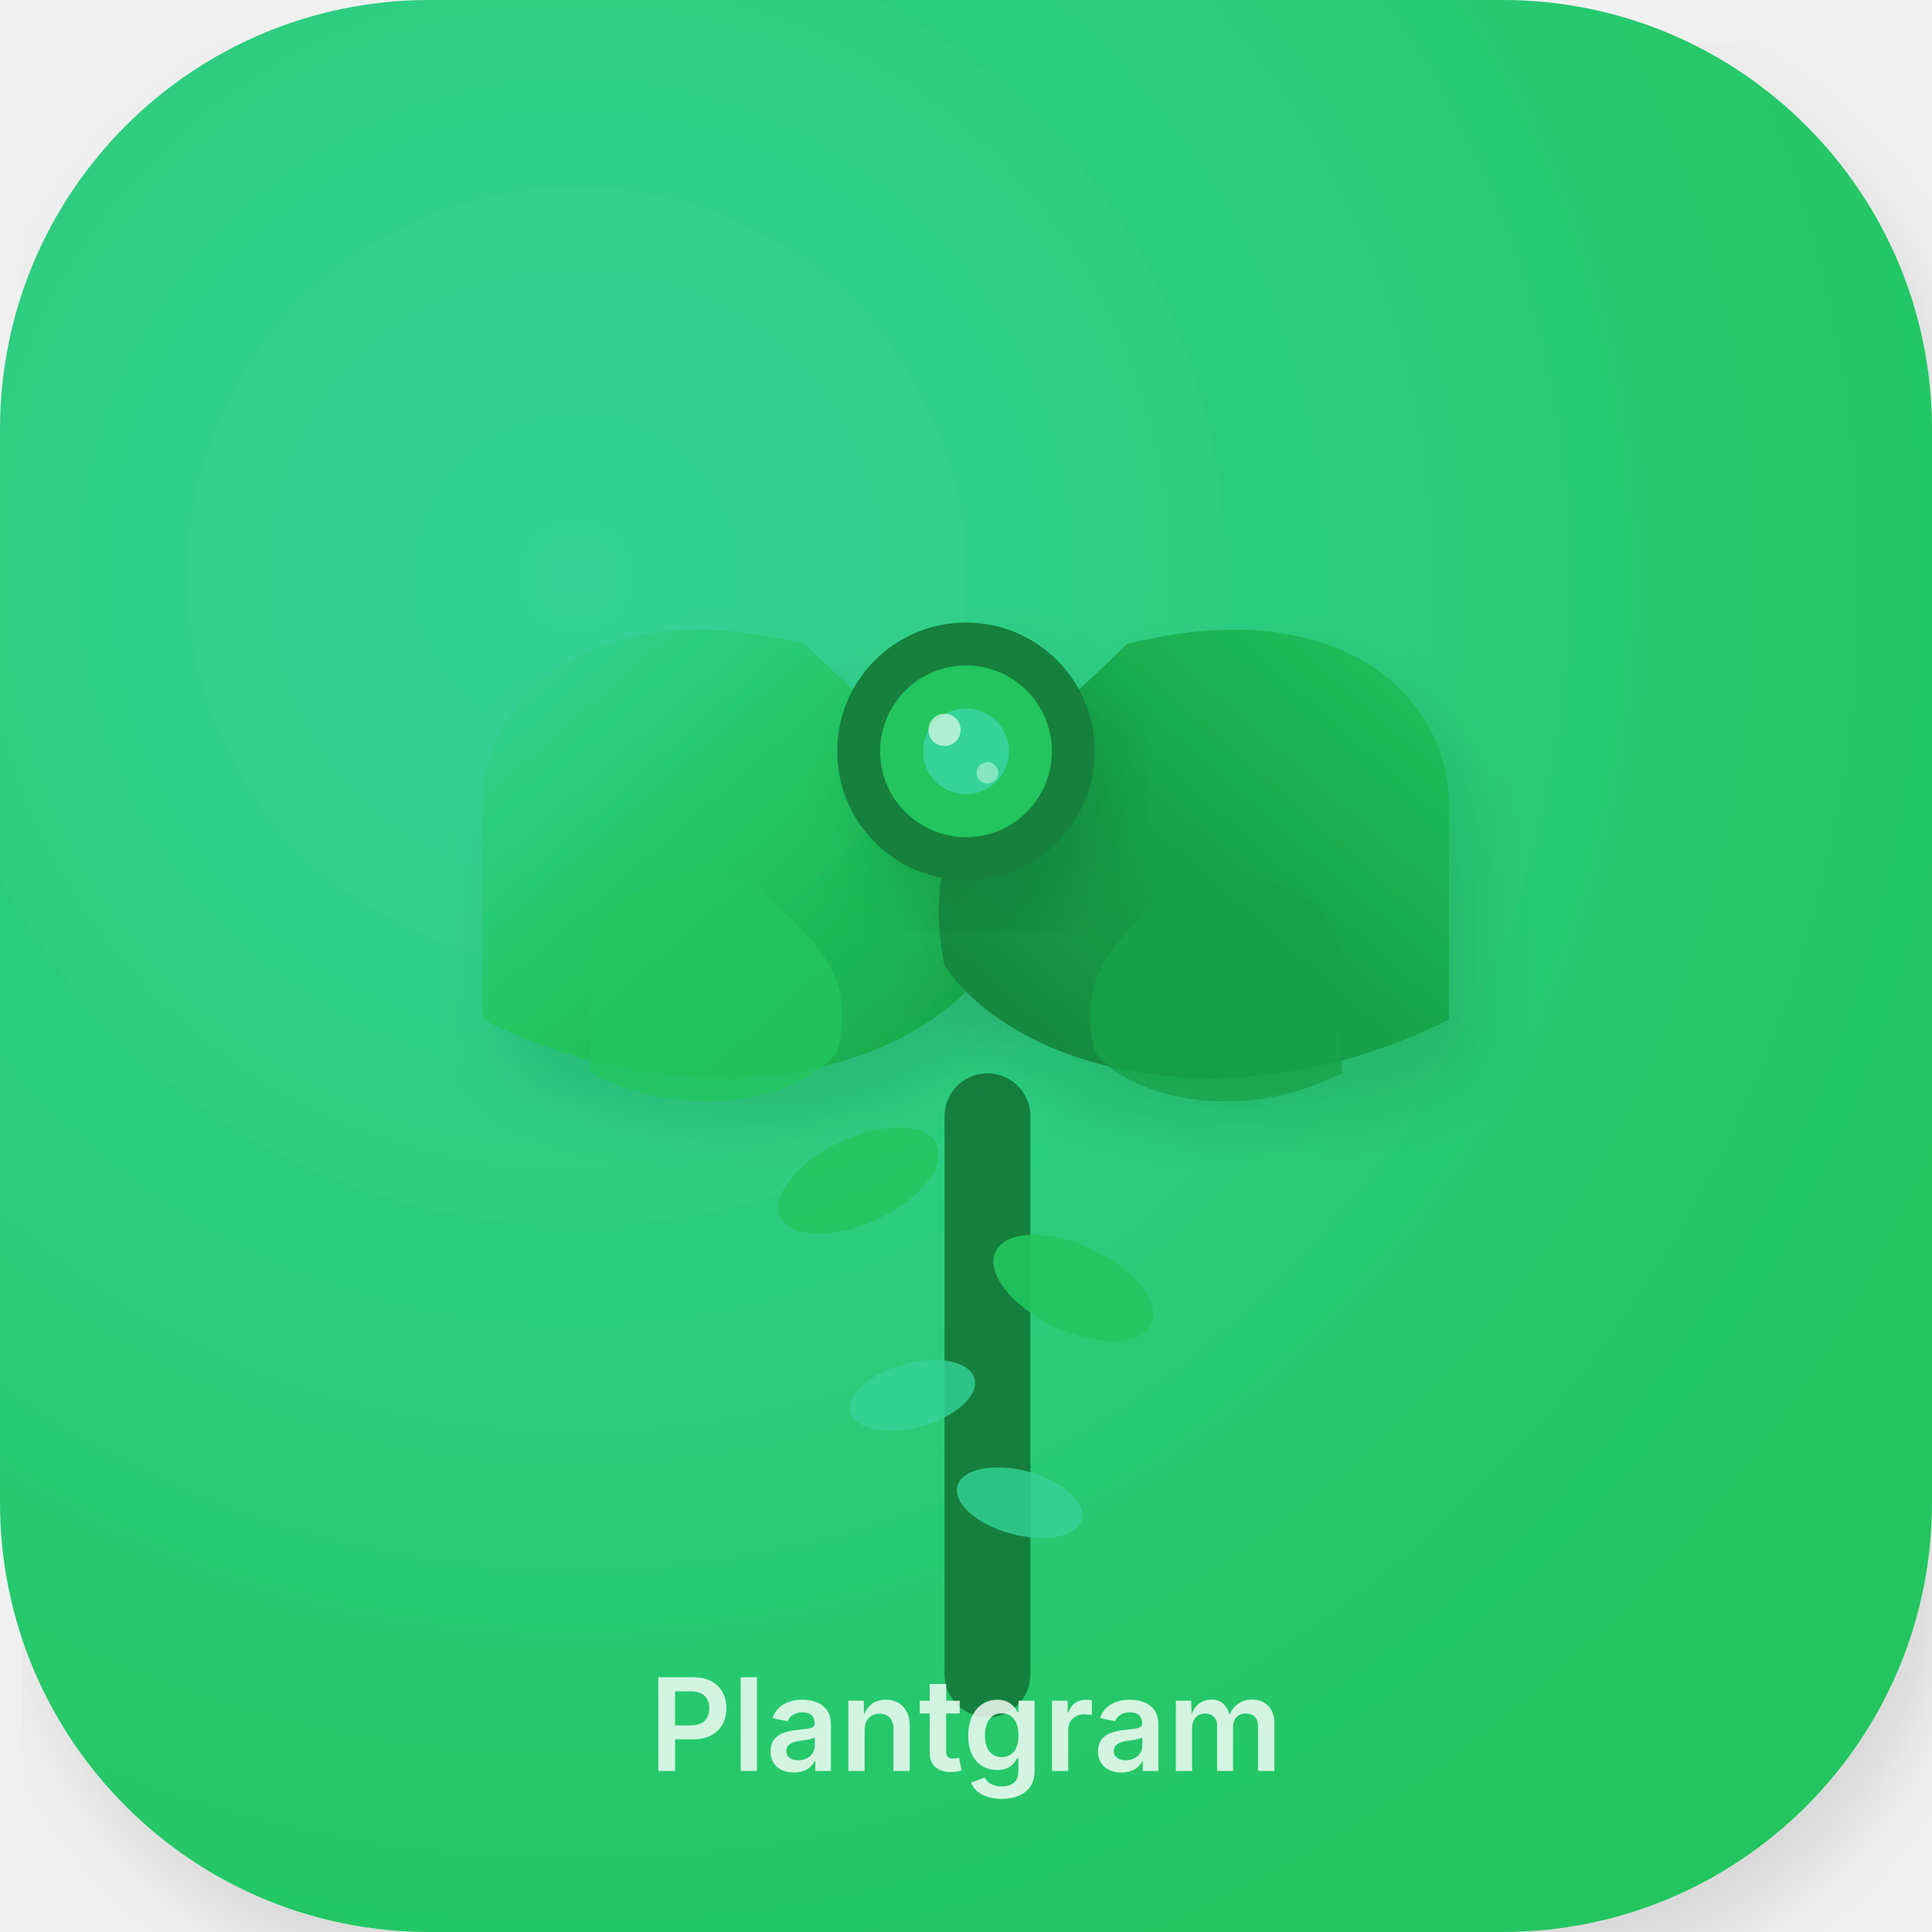
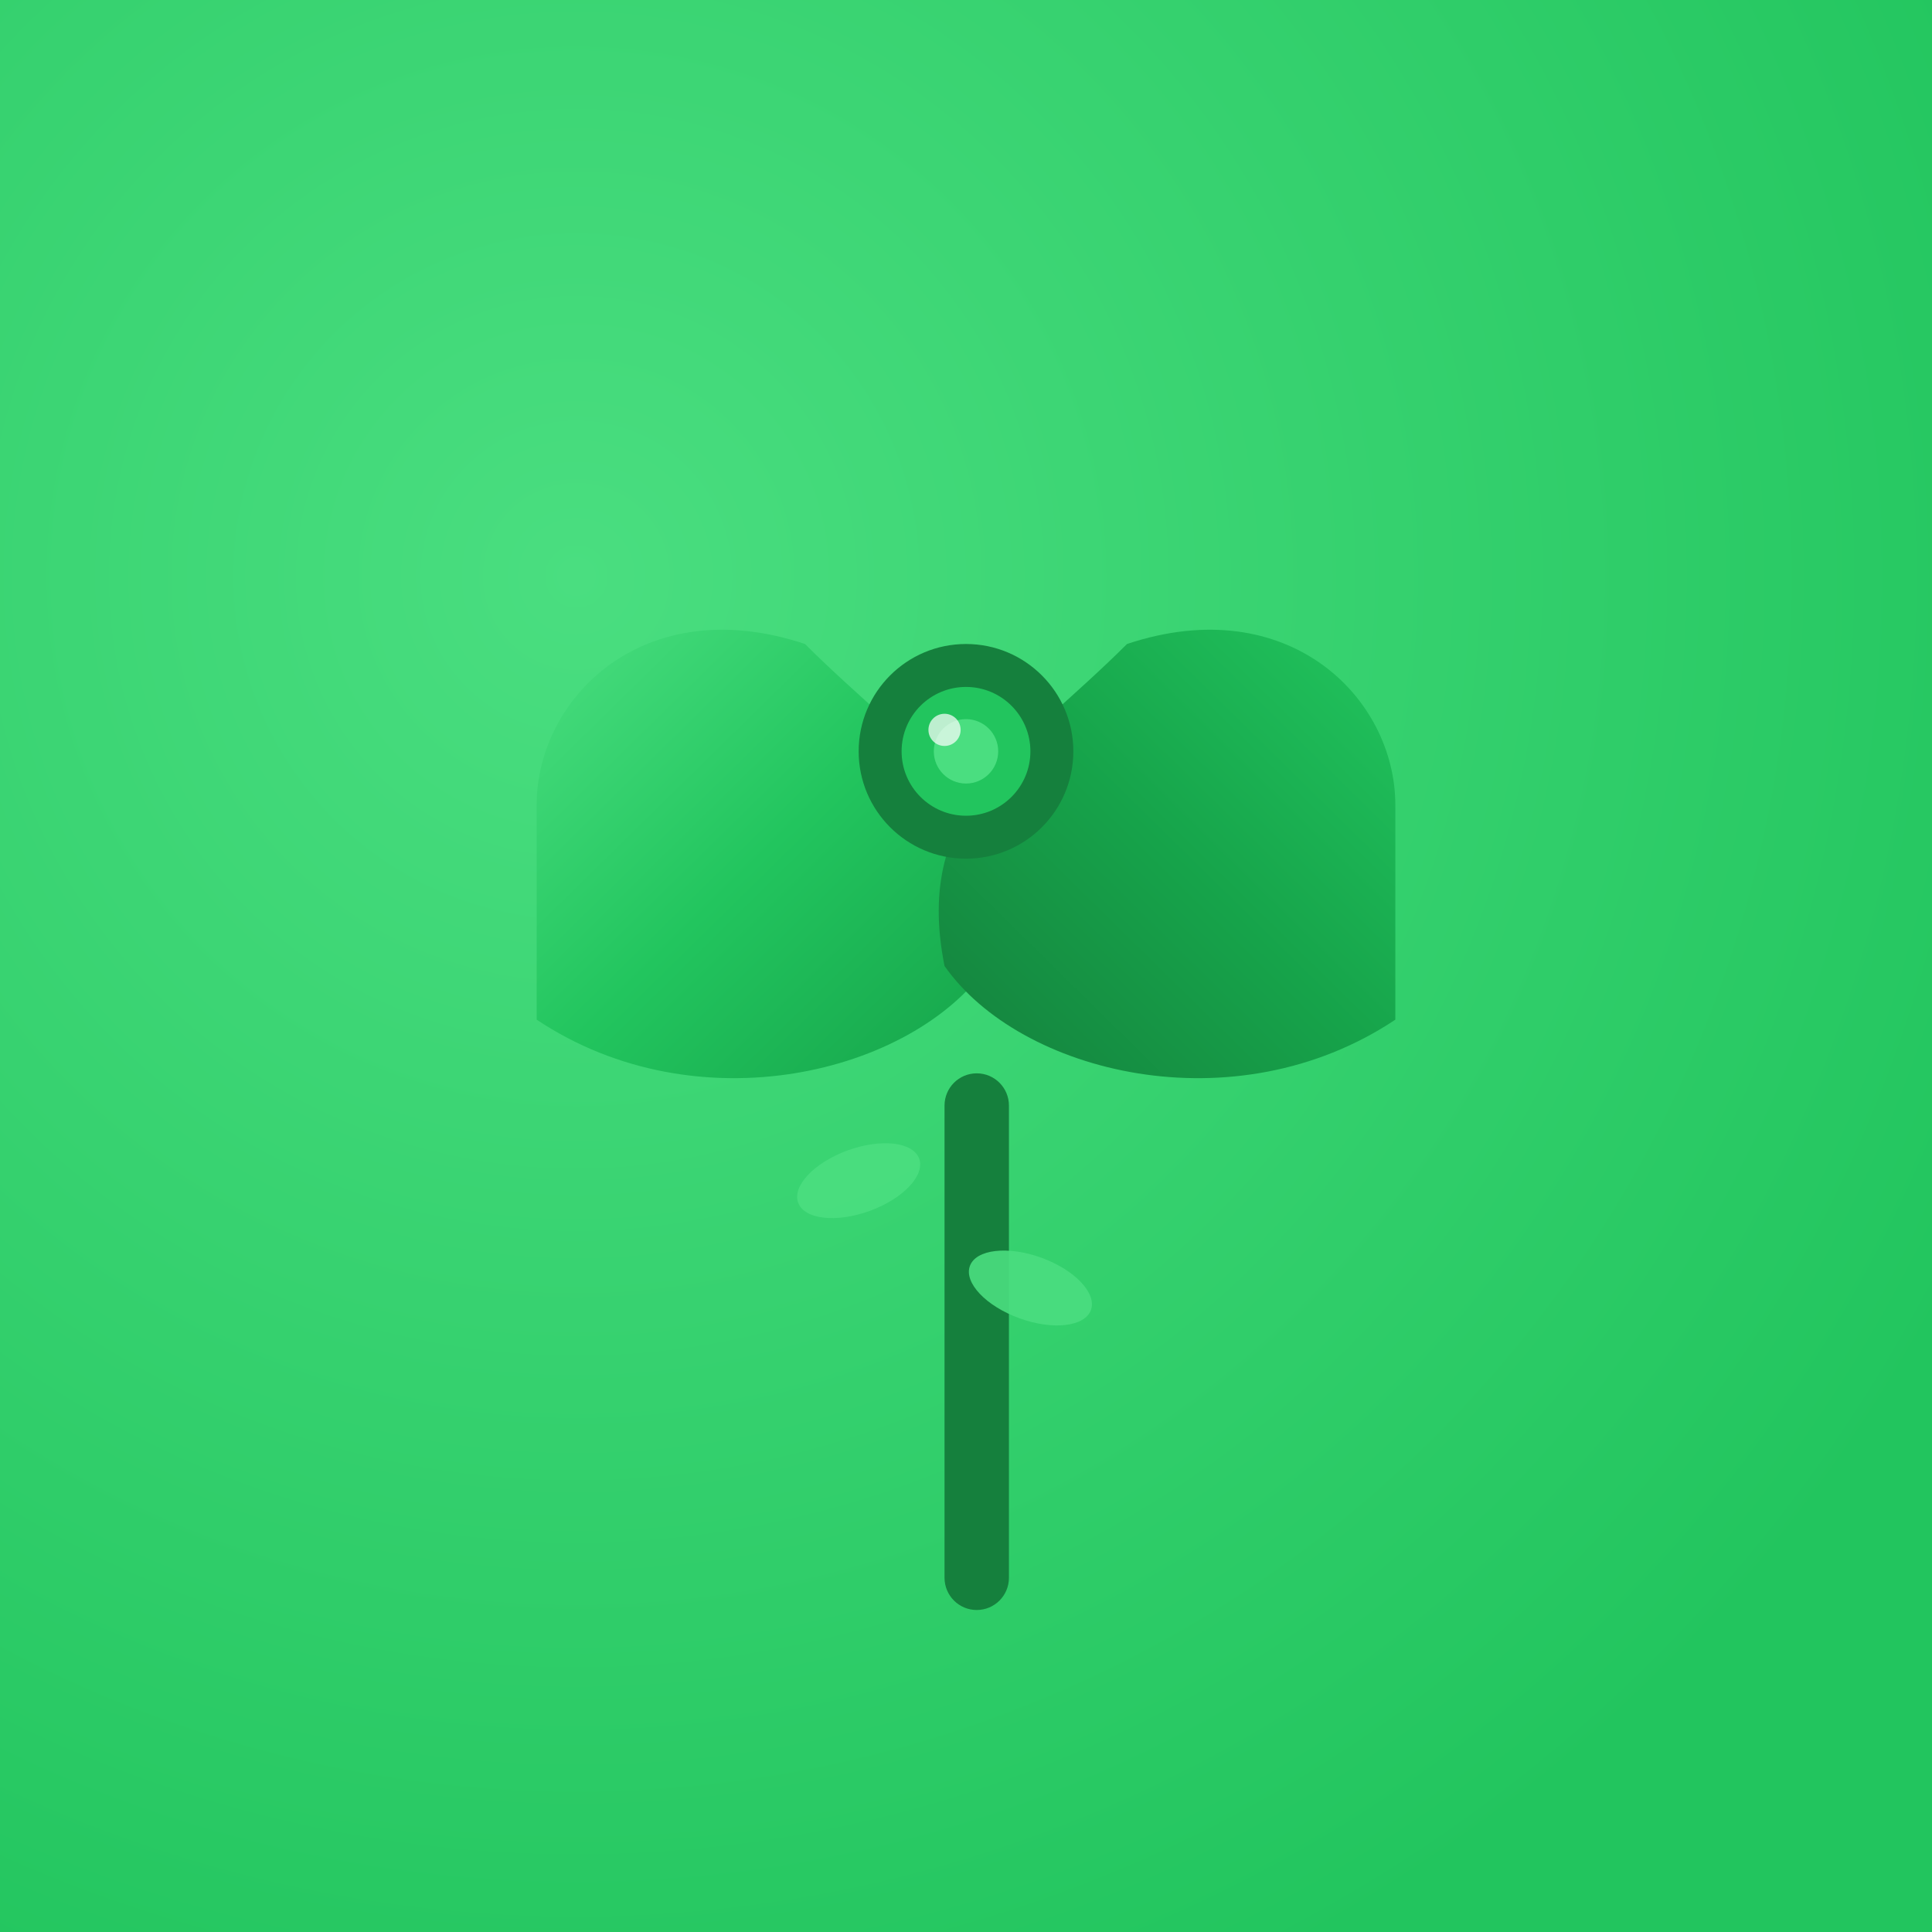
<svg xmlns="http://www.w3.org/2000/svg" width="180" height="180" viewBox="0 0 180 180" fill="none">
  <defs>
    <radialGradient id="bgGradient" cx="0.3" cy="0.3" r="0.8">
-       <stop offset="0%" stop-color="#34d399" />
+       <stop offset="0%" stop-color="#4ade80" />
      <stop offset="100%" stop-color="#22c55e" />
    </radialGradient>
    <linearGradient id="leafGradient1" x1="0%" y1="0%" x2="100%" y2="100%">
-       <stop offset="0%" stop-color="#34d399" />
+       <stop offset="0%" stop-color="#4ade80" />
      <stop offset="50%" stop-color="#22c55e" />
      <stop offset="100%" stop-color="#16a34a" />
    </linearGradient>
    <linearGradient id="leafGradient2" x1="100%" y1="0%" x2="0%" y2="100%">
      <stop offset="0%" stop-color="#22c55e" />
      <stop offset="50%" stop-color="#16a34a" />
      <stop offset="100%" stop-color="#15803d" />
    </linearGradient>
-     <filter id="shadow" x="-20%" y="-20%" width="140%" height="140%">
-       <feDropShadow dx="2" dy="4" stdDeviation="3" flood-color="#000000" flood-opacity="0.1" />
-     </filter>
  </defs>
-   <rect width="180" height="180" rx="40" ry="40" fill="url(#bgGradient)" filter="url(#shadow)" />
-   <g transform="translate(30, 20)">
-     <rect x="58" y="80" width="8" height="60" fill="#15803d" rx="4" />
-     <path d="M15 55 C15 45, 25 35, 45 40 C55 50, 65 55, 62 70 C55 80, 35 85, 15 75 Z" fill="url(#leafGradient1)" filter="url(#shadow)" />
-     <path d="M105 55 C105 45, 95 35, 75 40 C65 50, 55 55, 58 70 C65 80, 85 85, 105 75 Z" fill="url(#leafGradient2)" filter="url(#shadow)" />
-     <path d="M25 70 C25 65, 30 60, 40 62 C45 67, 50 70, 48 78 C45 82, 35 85, 25 80 Z" fill="#22c55e" opacity="0.8" />
-     <path d="M95 70 C95 65, 90 60, 80 62 C75 67, 70 70, 72 78 C75 82, 85 85, 95 80 Z" fill="#16a34a" opacity="0.8" />
-     <ellipse cx="50" cy="90" rx="8" ry="4" fill="#22c55e" transform="rotate(-25 50 90)" opacity="0.9" />
-     <ellipse cx="70" cy="100" rx="8" ry="4" fill="#22c55e" transform="rotate(25 70 100)" opacity="0.9" />
-     <ellipse cx="55" cy="110" rx="6" ry="3" fill="#34d399" transform="rotate(-15 55 110)" opacity="0.8" />
-     <ellipse cx="65" cy="120" rx="6" ry="3" fill="#34d399" transform="rotate(15 65 120)" opacity="0.8" />
-     <circle cx="60" cy="50" r="12" fill="#15803d" filter="url(#shadow)" />
-     <circle cx="60" cy="50" r="8" fill="#22c55e" />
-     <circle cx="60" cy="50" r="4" fill="#34d399" />
-     <circle cx="58" cy="48" r="1.5" fill="#ffffff" opacity="0.6" />
-     <circle cx="62" cy="52" r="1" fill="#ffffff" opacity="0.4" />
+   <rect width="180" height="180" fill="url(#bgGradient)" />
+   <g transform="translate(40, 30)">
+     <rect x="48" y="70" width="6" height="50" fill="#15803d" rx="3" />
+     <path d="M10 45 C10 35, 20 25, 35 30 C45 40, 55 45, 52 60 C45 70, 25 75, 10 65 Z" fill="url(#leafGradient1)" />
+     <path d="M90 45 C90 35, 80 25, 65 30 C55 40, 45 45, 48 60 C55 70, 75 75, 90 65 Z" fill="url(#leafGradient2)" />
+     <ellipse cx="40" cy="80" rx="6" ry="3" fill="#4ade80" transform="rotate(-20 40 80)" opacity="0.9" />
+     <ellipse cx="56" cy="90" rx="6" ry="3" fill="#4ade80" transform="rotate(20 56 90)" opacity="0.9" />
+     <circle cx="50" cy="40" r="10" fill="#15803d" />
+     <circle cx="50" cy="40" r="6" fill="#22c55e" />
+     <circle cx="50" cy="40" r="3" fill="#4ade80" />
+     <circle cx="48" cy="38" r="1.5" fill="#ffffff" opacity="0.7" />
  </g>
-   <text x="90" y="165" text-anchor="middle" font-family="system-ui, -apple-system" font-size="12" font-weight="600" fill="#ffffff" opacity="0.8">Plantgram</text>
</svg>
